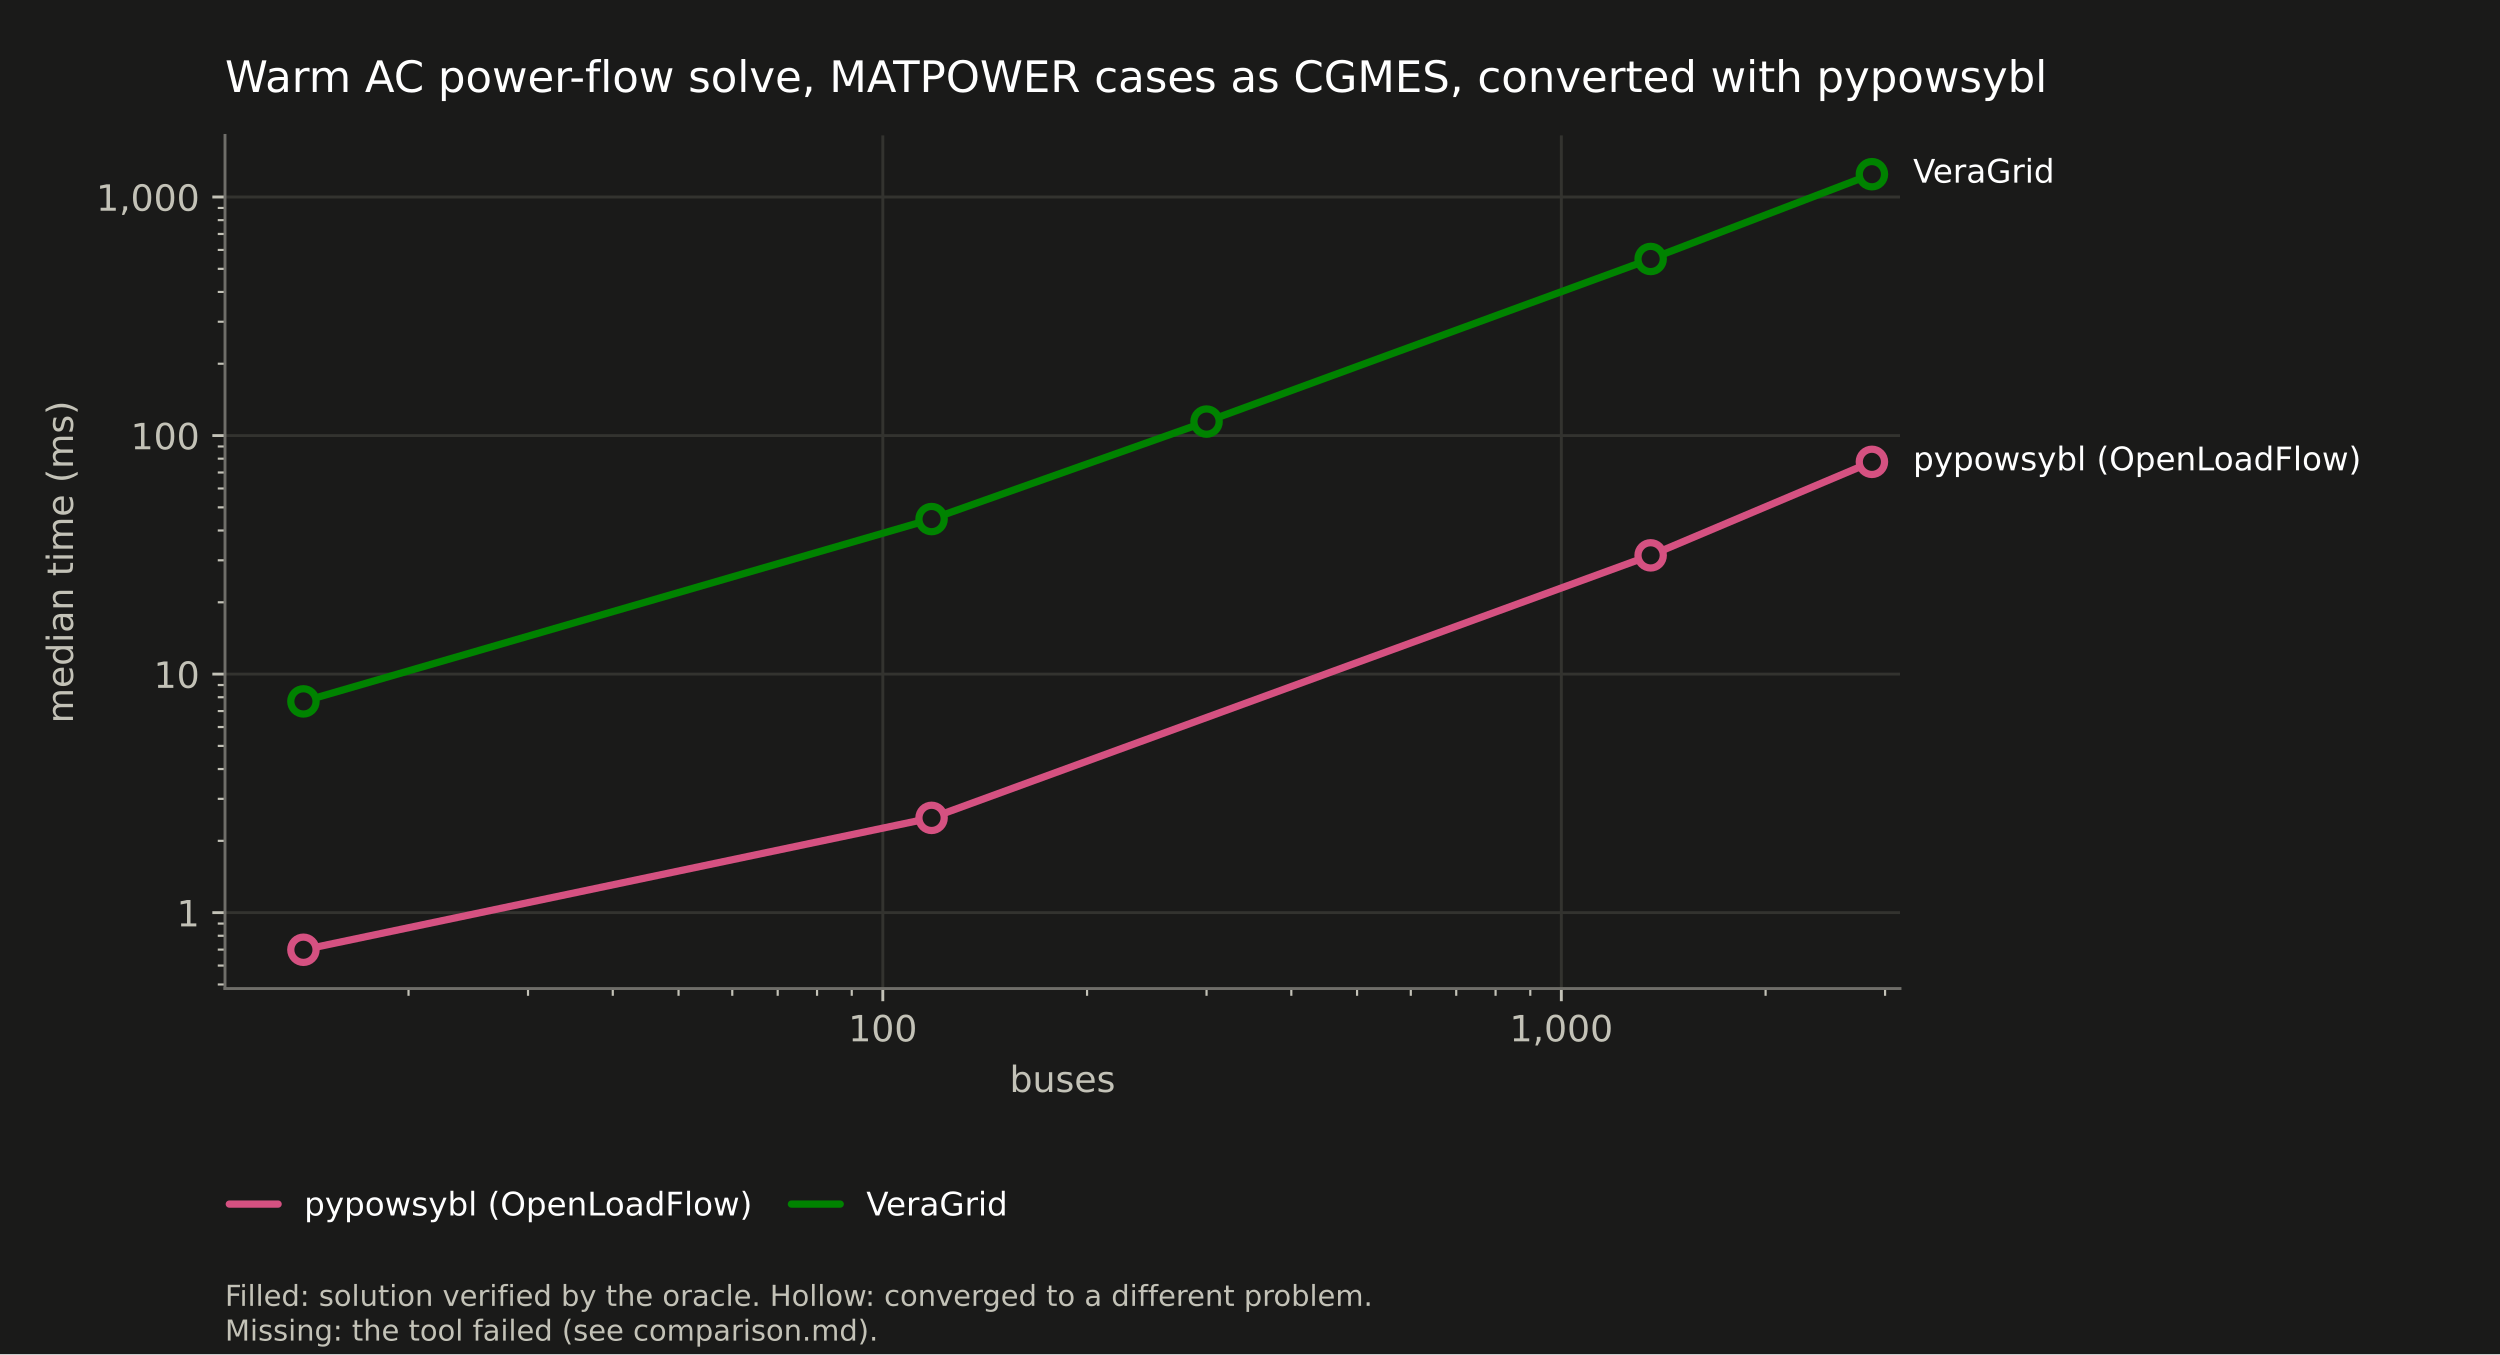
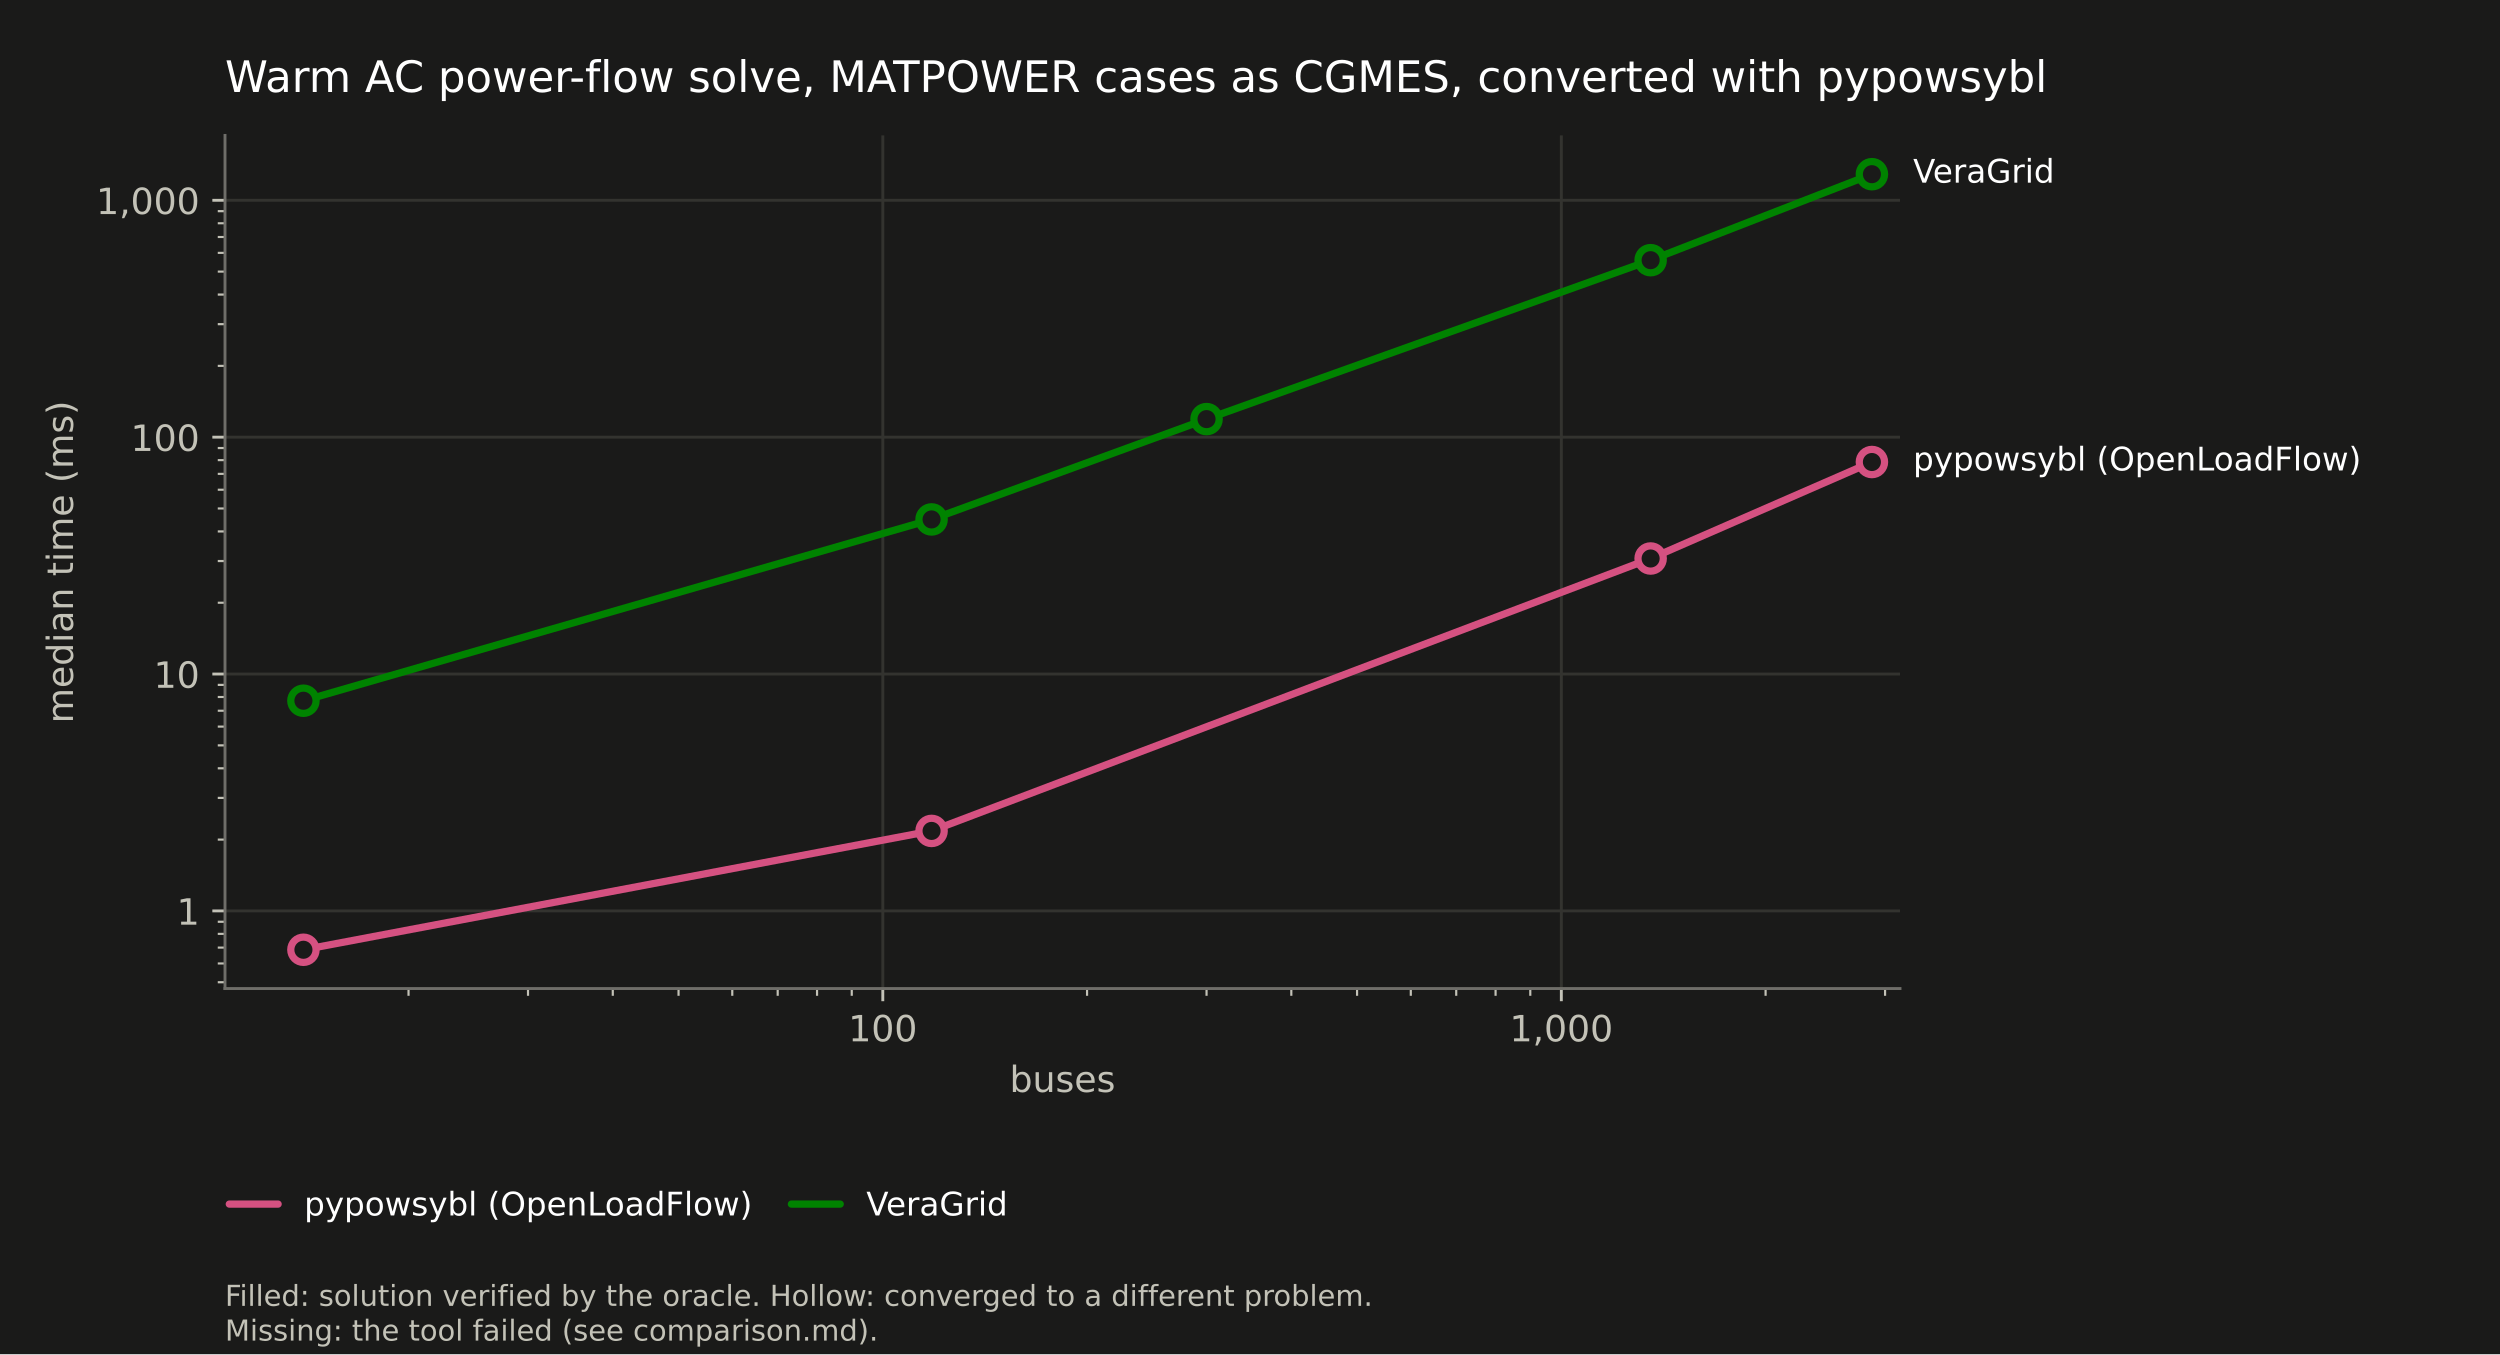
<svg xmlns="http://www.w3.org/2000/svg" xmlns:xlink="http://www.w3.org/1999/xlink" width="691.2pt" height="374.4pt" viewBox="0 0 691.2 374.4" version="1.1">
  <defs>
    <style type="text/css">*{stroke-linejoin: round; stroke-linecap: butt}</style>
  </defs>
  <g id="figure_1">
    <g id="patch_1">
      <path d="M 0 374.4  L 691.2 374.4  L 691.2 0  L 0 0  z " style="fill: #1a1a19" />
    </g>
    <g id="axes_1">
      <g id="patch_2">
        <path d="M 62.208 273.312  L 525.312 273.312  L 525.312 37.44  L 62.208 37.44  z " style="fill: #1a1a19" />
      </g>
      <g id="matplotlib.axis_1">
        <g id="xtick_1">
          <g id="line2d_1">
-             <path d="M 244.077 273.312  L 244.077 37.44  " clip-path="url(#p26930fcfd7)" style="fill: none; stroke: #33332f; stroke-width: 0.8; stroke-linecap: square" />
+             <path d="M 244.077 273.312  L 244.077 37.44  " clip-path="url(#p71d5d7badf)" style="fill: none; stroke: #33332f; stroke-width: 0.8; stroke-linecap: square" />
          </g>
          <g id="line2d_2">
            <defs>
-               <path id="ma774a01af3" d="M 0 0  L 0 3.5  " style="stroke: #c3c2b7; stroke-width: 0.8" />
+               <path id="m595af56ac6" d="M 0 0  L 0 3.5  " style="stroke: #c3c2b7; stroke-width: 0.8" />
            </defs>
            <g>
-               <use xlink:href="#ma774a01af3" x="244.077" y="273.312" style="fill: #c3c2b7; stroke: #c3c2b7; stroke-width: 0.8" />
+               <use xlink:href="#m595af56ac6" x="244.077" y="273.312" style="fill: #c3c2b7; stroke: #c3c2b7; stroke-width: 0.8" />
            </g>
          </g>
          <g id="text_1">
            <text style="font-size: 10px; font-family: 'DejaVu Sans', 'Bitstream Vera Sans', 'Computer Modern Sans Serif', 'Lucida Grande', 'Verdana', 'Geneva', 'Lucid', 'Arial', 'Helvetica', 'Avant Garde', sans-serif; text-anchor: middle; fill: #c3c2b7" x="244.077" y="287.91" transform="rotate(-0 244.0769 287.9097)">100</text>
          </g>
        </g>
        <g id="xtick_2">
          <g id="line2d_3">
-             <path d="M 431.677 273.312  L 431.677 37.44  " clip-path="url(#p26930fcfd7)" style="fill: none; stroke: #33332f; stroke-width: 0.8; stroke-linecap: square" />
+             <path d="M 431.677 273.312  L 431.677 37.44  " clip-path="url(#p71d5d7badf)" style="fill: none; stroke: #33332f; stroke-width: 0.8; stroke-linecap: square" />
          </g>
          <g id="line2d_4">
            <g>
-               <use xlink:href="#ma774a01af3" x="431.677" y="273.312" style="fill: #c3c2b7; stroke: #c3c2b7; stroke-width: 0.8" />
+               <use xlink:href="#m595af56ac6" x="431.677" y="273.312" style="fill: #c3c2b7; stroke: #c3c2b7; stroke-width: 0.8" />
            </g>
          </g>
          <g id="text_2">
            <text style="font-size: 10px; font-family: 'DejaVu Sans', 'Bitstream Vera Sans', 'Computer Modern Sans Serif', 'Lucida Grande', 'Verdana', 'Geneva', 'Lucid', 'Arial', 'Helvetica', 'Avant Garde', sans-serif; text-anchor: middle; fill: #c3c2b7" x="431.677" y="287.91" transform="rotate(-0 431.6766 287.9097)">1,000</text>
          </g>
        </g>
        <g id="xtick_3">
          <g id="line2d_5">
            <defs>
-               <path id="m4e3b6ad99a" d="M 0 0  L 0 2  " style="stroke: #c3c2b7; stroke-width: 0.6" />
+               <path id="m47099e27a3" d="M 0 0  L 0 2  " style="stroke: #c3c2b7; stroke-width: 0.6" />
            </defs>
            <g>
-               <use xlink:href="#m4e3b6ad99a" x="112.95" y="273.312" style="fill: #c3c2b7; stroke: #c3c2b7; stroke-width: 0.6" />
+               <use xlink:href="#m47099e27a3" x="112.95" y="273.312" style="fill: #c3c2b7; stroke: #c3c2b7; stroke-width: 0.6" />
            </g>
          </g>
        </g>
        <g id="xtick_4">
          <g id="line2d_6">
            <g>
-               <use xlink:href="#m4e3b6ad99a" x="145.985" y="273.312" style="fill: #c3c2b7; stroke: #c3c2b7; stroke-width: 0.6" />
+               <use xlink:href="#m47099e27a3" x="145.985" y="273.312" style="fill: #c3c2b7; stroke: #c3c2b7; stroke-width: 0.6" />
            </g>
          </g>
        </g>
        <g id="xtick_5">
          <g id="line2d_7">
            <g>
-               <use xlink:href="#m4e3b6ad99a" x="169.423" y="273.312" style="fill: #c3c2b7; stroke: #c3c2b7; stroke-width: 0.6" />
+               <use xlink:href="#m47099e27a3" x="169.423" y="273.312" style="fill: #c3c2b7; stroke: #c3c2b7; stroke-width: 0.6" />
            </g>
          </g>
        </g>
        <g id="xtick_6">
          <g id="line2d_8">
            <g>
-               <use xlink:href="#m4e3b6ad99a" x="187.604" y="273.312" style="fill: #c3c2b7; stroke: #c3c2b7; stroke-width: 0.6" />
+               <use xlink:href="#m47099e27a3" x="187.604" y="273.312" style="fill: #c3c2b7; stroke: #c3c2b7; stroke-width: 0.6" />
            </g>
          </g>
        </g>
        <g id="xtick_7">
          <g id="line2d_9">
            <g>
-               <use xlink:href="#m4e3b6ad99a" x="202.458" y="273.312" style="fill: #c3c2b7; stroke: #c3c2b7; stroke-width: 0.6" />
+               <use xlink:href="#m47099e27a3" x="202.458" y="273.312" style="fill: #c3c2b7; stroke: #c3c2b7; stroke-width: 0.6" />
            </g>
          </g>
        </g>
        <g id="xtick_8">
          <g id="line2d_10">
            <g>
-               <use xlink:href="#m4e3b6ad99a" x="215.017" y="273.312" style="fill: #c3c2b7; stroke: #c3c2b7; stroke-width: 0.6" />
+               <use xlink:href="#m47099e27a3" x="215.017" y="273.312" style="fill: #c3c2b7; stroke: #c3c2b7; stroke-width: 0.6" />
            </g>
          </g>
        </g>
        <g id="xtick_9">
          <g id="line2d_11">
            <g>
-               <use xlink:href="#m4e3b6ad99a" x="225.897" y="273.312" style="fill: #c3c2b7; stroke: #c3c2b7; stroke-width: 0.6" />
+               <use xlink:href="#m47099e27a3" x="225.897" y="273.312" style="fill: #c3c2b7; stroke: #c3c2b7; stroke-width: 0.6" />
            </g>
          </g>
        </g>
        <g id="xtick_10">
          <g id="line2d_12">
            <g>
-               <use xlink:href="#m4e3b6ad99a" x="235.493" y="273.312" style="fill: #c3c2b7; stroke: #c3c2b7; stroke-width: 0.6" />
+               <use xlink:href="#m47099e27a3" x="235.493" y="273.312" style="fill: #c3c2b7; stroke: #c3c2b7; stroke-width: 0.6" />
            </g>
          </g>
        </g>
        <g id="xtick_11">
          <g id="line2d_13">
            <g>
-               <use xlink:href="#m4e3b6ad99a" x="300.55" y="273.312" style="fill: #c3c2b7; stroke: #c3c2b7; stroke-width: 0.6" />
+               <use xlink:href="#m47099e27a3" x="300.55" y="273.312" style="fill: #c3c2b7; stroke: #c3c2b7; stroke-width: 0.6" />
            </g>
          </g>
        </g>
        <g id="xtick_12">
          <g id="line2d_14">
            <g>
-               <use xlink:href="#m4e3b6ad99a" x="333.585" y="273.312" style="fill: #c3c2b7; stroke: #c3c2b7; stroke-width: 0.6" />
+               <use xlink:href="#m47099e27a3" x="333.585" y="273.312" style="fill: #c3c2b7; stroke: #c3c2b7; stroke-width: 0.6" />
            </g>
          </g>
        </g>
        <g id="xtick_13">
          <g id="line2d_15">
            <g>
-               <use xlink:href="#m4e3b6ad99a" x="357.023" y="273.312" style="fill: #c3c2b7; stroke: #c3c2b7; stroke-width: 0.6" />
+               <use xlink:href="#m47099e27a3" x="357.023" y="273.312" style="fill: #c3c2b7; stroke: #c3c2b7; stroke-width: 0.6" />
            </g>
          </g>
        </g>
        <g id="xtick_14">
          <g id="line2d_16">
            <g>
-               <use xlink:href="#m4e3b6ad99a" x="375.203" y="273.312" style="fill: #c3c2b7; stroke: #c3c2b7; stroke-width: 0.6" />
+               <use xlink:href="#m47099e27a3" x="375.203" y="273.312" style="fill: #c3c2b7; stroke: #c3c2b7; stroke-width: 0.6" />
            </g>
          </g>
        </g>
        <g id="xtick_15">
          <g id="line2d_17">
            <g>
-               <use xlink:href="#m4e3b6ad99a" x="390.058" y="273.312" style="fill: #c3c2b7; stroke: #c3c2b7; stroke-width: 0.6" />
+               <use xlink:href="#m47099e27a3" x="390.058" y="273.312" style="fill: #c3c2b7; stroke: #c3c2b7; stroke-width: 0.6" />
            </g>
          </g>
        </g>
        <g id="xtick_16">
          <g id="line2d_18">
            <g>
-               <use xlink:href="#m4e3b6ad99a" x="402.617" y="273.312" style="fill: #c3c2b7; stroke: #c3c2b7; stroke-width: 0.6" />
+               <use xlink:href="#m47099e27a3" x="402.617" y="273.312" style="fill: #c3c2b7; stroke: #c3c2b7; stroke-width: 0.6" />
            </g>
          </g>
        </g>
        <g id="xtick_17">
          <g id="line2d_19">
            <g>
-               <use xlink:href="#m4e3b6ad99a" x="413.496" y="273.312" style="fill: #c3c2b7; stroke: #c3c2b7; stroke-width: 0.6" />
+               <use xlink:href="#m47099e27a3" x="413.496" y="273.312" style="fill: #c3c2b7; stroke: #c3c2b7; stroke-width: 0.6" />
            </g>
          </g>
        </g>
        <g id="xtick_18">
          <g id="line2d_20">
            <g>
-               <use xlink:href="#m4e3b6ad99a" x="423.093" y="273.312" style="fill: #c3c2b7; stroke: #c3c2b7; stroke-width: 0.6" />
+               <use xlink:href="#m47099e27a3" x="423.093" y="273.312" style="fill: #c3c2b7; stroke: #c3c2b7; stroke-width: 0.6" />
            </g>
          </g>
        </g>
        <g id="xtick_19">
          <g id="line2d_21">
            <g>
-               <use xlink:href="#m4e3b6ad99a" x="488.15" y="273.312" style="fill: #c3c2b7; stroke: #c3c2b7; stroke-width: 0.6" />
+               <use xlink:href="#m47099e27a3" x="488.15" y="273.312" style="fill: #c3c2b7; stroke: #c3c2b7; stroke-width: 0.6" />
            </g>
          </g>
        </g>
        <g id="xtick_20">
          <g id="line2d_22">
            <g>
-               <use xlink:href="#m4e3b6ad99a" x="521.184" y="273.312" style="fill: #c3c2b7; stroke: #c3c2b7; stroke-width: 0.6" />
+               <use xlink:href="#m47099e27a3" x="521.184" y="273.312" style="fill: #c3c2b7; stroke: #c3c2b7; stroke-width: 0.6" />
            </g>
          </g>
        </g>
        <g id="text_3">
          <text style="font-size: 10px; font-family: 'DejaVu Sans', 'Bitstream Vera Sans', 'Computer Modern Sans Serif', 'Lucida Grande', 'Verdana', 'Geneva', 'Lucid', 'Arial', 'Helvetica', 'Avant Garde', sans-serif; text-anchor: middle; fill: #c3c2b7" x="293.76" y="301.91" transform="rotate(-0 293.76 301.9104)">buses</text>
        </g>
      </g>
      <g id="matplotlib.axis_2">
        <g id="ytick_1">
          <g id="line2d_23">
-             <path d="M 62.208 252.33  L 525.312 252.33  " clip-path="url(#p26930fcfd7)" style="fill: none; stroke: #33332f; stroke-width: 0.8; stroke-linecap: square" />
+             <path d="M 62.208 251.848  L 525.312 251.848  " clip-path="url(#p71d5d7badf)" style="fill: none; stroke: #33332f; stroke-width: 0.8; stroke-linecap: square" />
          </g>
          <g id="line2d_24">
            <defs>
-               <path id="m13fe673e84" d="M 0 0  L -3.5 0  " style="stroke: #c3c2b7; stroke-width: 0.8" />
+               <path id="m6a3ed53413" d="M 0 0  L -3.5 0  " style="stroke: #c3c2b7; stroke-width: 0.8" />
            </defs>
            <g>
-               <use xlink:href="#m13fe673e84" x="62.208" y="252.33" style="fill: #c3c2b7; stroke: #c3c2b7; stroke-width: 0.8" />
+               <use xlink:href="#m6a3ed53413" x="62.208" y="251.848" style="fill: #c3c2b7; stroke: #c3c2b7; stroke-width: 0.8" />
            </g>
          </g>
          <g id="text_4">
-             <text style="font-size: 10px; font-family: 'DejaVu Sans', 'Bitstream Vera Sans', 'Computer Modern Sans Serif', 'Lucida Grande', 'Verdana', 'Geneva', 'Lucid', 'Arial', 'Helvetica', 'Avant Garde', sans-serif; text-anchor: end; fill: #c3c2b7" x="55.208" y="256.129" transform="rotate(-0 55.208 256.1287)">1</text>
+             <text style="font-size: 10px; font-family: 'DejaVu Sans', 'Bitstream Vera Sans', 'Computer Modern Sans Serif', 'Lucida Grande', 'Verdana', 'Geneva', 'Lucid', 'Arial', 'Helvetica', 'Avant Garde', sans-serif; text-anchor: end; fill: #c3c2b7" x="55.208" y="255.647" transform="rotate(-0 55.208 255.6473)">1</text>
          </g>
        </g>
        <g id="ytick_2">
          <g id="line2d_25">
-             <path d="M 62.208 186.376  L 525.312 186.376  " clip-path="url(#p26930fcfd7)" style="fill: none; stroke: #33332f; stroke-width: 0.8; stroke-linecap: square" />
+             <path d="M 62.208 186.359  L 525.312 186.359  " clip-path="url(#p71d5d7badf)" style="fill: none; stroke: #33332f; stroke-width: 0.8; stroke-linecap: square" />
          </g>
          <g id="line2d_26">
            <g>
-               <use xlink:href="#m13fe673e84" x="62.208" y="186.376" style="fill: #c3c2b7; stroke: #c3c2b7; stroke-width: 0.8" />
+               <use xlink:href="#m6a3ed53413" x="62.208" y="186.359" style="fill: #c3c2b7; stroke: #c3c2b7; stroke-width: 0.8" />
            </g>
          </g>
          <g id="text_5">
-             <text style="font-size: 10px; font-family: 'DejaVu Sans', 'Bitstream Vera Sans', 'Computer Modern Sans Serif', 'Lucida Grande', 'Verdana', 'Geneva', 'Lucid', 'Arial', 'Helvetica', 'Avant Garde', sans-serif; text-anchor: end; fill: #c3c2b7" x="55.208" y="190.175" transform="rotate(-0 55.208 190.175)">10</text>
+             <text style="font-size: 10px; font-family: 'DejaVu Sans', 'Bitstream Vera Sans', 'Computer Modern Sans Serif', 'Lucida Grande', 'Verdana', 'Geneva', 'Lucid', 'Arial', 'Helvetica', 'Avant Garde', sans-serif; text-anchor: end; fill: #c3c2b7" x="55.208" y="190.158" transform="rotate(-0 55.208 190.1581)">10</text>
          </g>
        </g>
        <g id="ytick_3">
          <g id="line2d_27">
-             <path d="M 62.208 120.422  L 525.312 120.422  " clip-path="url(#p26930fcfd7)" style="fill: none; stroke: #33332f; stroke-width: 0.8; stroke-linecap: square" />
+             <path d="M 62.208 120.87  L 525.312 120.87  " clip-path="url(#p71d5d7badf)" style="fill: none; stroke: #33332f; stroke-width: 0.8; stroke-linecap: square" />
          </g>
          <g id="line2d_28">
            <g>
-               <use xlink:href="#m13fe673e84" x="62.208" y="120.422" style="fill: #c3c2b7; stroke: #c3c2b7; stroke-width: 0.8" />
+               <use xlink:href="#m6a3ed53413" x="62.208" y="120.87" style="fill: #c3c2b7; stroke: #c3c2b7; stroke-width: 0.8" />
            </g>
          </g>
          <g id="text_6">
-             <text style="font-size: 10px; font-family: 'DejaVu Sans', 'Bitstream Vera Sans', 'Computer Modern Sans Serif', 'Lucida Grande', 'Verdana', 'Geneva', 'Lucid', 'Arial', 'Helvetica', 'Avant Garde', sans-serif; text-anchor: end; fill: #c3c2b7" x="55.208" y="124.221" transform="rotate(-0 55.208 124.2212)">100</text>
+             <text style="font-size: 10px; font-family: 'DejaVu Sans', 'Bitstream Vera Sans', 'Computer Modern Sans Serif', 'Lucida Grande', 'Verdana', 'Geneva', 'Lucid', 'Arial', 'Helvetica', 'Avant Garde', sans-serif; text-anchor: end; fill: #c3c2b7" x="55.208" y="124.669" transform="rotate(-0 55.208 124.669)">100</text>
          </g>
        </g>
        <g id="ytick_4">
          <g id="line2d_29">
-             <path d="M 62.208 54.469  L 525.312 54.469  " clip-path="url(#p26930fcfd7)" style="fill: none; stroke: #33332f; stroke-width: 0.8; stroke-linecap: square" />
+             <path d="M 62.208 55.381  L 525.312 55.381  " clip-path="url(#p71d5d7badf)" style="fill: none; stroke: #33332f; stroke-width: 0.8; stroke-linecap: square" />
          </g>
          <g id="line2d_30">
            <g>
-               <use xlink:href="#m13fe673e84" x="62.208" y="54.469" style="fill: #c3c2b7; stroke: #c3c2b7; stroke-width: 0.8" />
+               <use xlink:href="#m6a3ed53413" x="62.208" y="55.381" style="fill: #c3c2b7; stroke: #c3c2b7; stroke-width: 0.8" />
            </g>
          </g>
          <g id="text_7">
-             <text style="font-size: 10px; font-family: 'DejaVu Sans', 'Bitstream Vera Sans', 'Computer Modern Sans Serif', 'Lucida Grande', 'Verdana', 'Geneva', 'Lucid', 'Arial', 'Helvetica', 'Avant Garde', sans-serif; text-anchor: end; fill: #c3c2b7" x="55.208" y="58.267" transform="rotate(-0 55.208 58.26743)">1,000</text>
+             <text style="font-size: 10px; font-family: 'DejaVu Sans', 'Bitstream Vera Sans', 'Computer Modern Sans Serif', 'Lucida Grande', 'Verdana', 'Geneva', 'Lucid', 'Arial', 'Helvetica', 'Avant Garde', sans-serif; text-anchor: end; fill: #c3c2b7" x="55.208" y="59.18" transform="rotate(-0 55.208 59.17981)">1,000</text>
          </g>
        </g>
        <g id="ytick_5">
          <g id="line2d_31">
            <defs>
-               <path id="mf9c1016e75" d="M 0 0  L -2 0  " style="stroke: #c3c2b7; stroke-width: 0.6" />
+               <path id="m0585dd5bfb" d="M 0 0  L -2 0  " style="stroke: #c3c2b7; stroke-width: 0.6" />
            </defs>
            <g>
-               <use xlink:href="#mf9c1016e75" x="62.208" y="272.184" style="fill: #c3c2b7; stroke: #c3c2b7; stroke-width: 0.6" />
+               <use xlink:href="#m0585dd5bfb" x="62.208" y="271.563" style="fill: #c3c2b7; stroke: #c3c2b7; stroke-width: 0.6" />
            </g>
          </g>
        </g>
        <g id="ytick_6">
          <g id="line2d_32">
            <g>
-               <use xlink:href="#mf9c1016e75" x="62.208" y="266.962" style="fill: #c3c2b7; stroke: #c3c2b7; stroke-width: 0.6" />
+               <use xlink:href="#m0585dd5bfb" x="62.208" y="266.377" style="fill: #c3c2b7; stroke: #c3c2b7; stroke-width: 0.6" />
            </g>
          </g>
        </g>
        <g id="ytick_7">
          <g id="line2d_33">
            <g>
-               <use xlink:href="#mf9c1016e75" x="62.208" y="262.546" style="fill: #c3c2b7; stroke: #c3c2b7; stroke-width: 0.6" />
+               <use xlink:href="#m0585dd5bfb" x="62.208" y="261.993" style="fill: #c3c2b7; stroke: #c3c2b7; stroke-width: 0.6" />
            </g>
          </g>
        </g>
        <g id="ytick_8">
          <g id="line2d_34">
            <g>
-               <use xlink:href="#mf9c1016e75" x="62.208" y="258.721" style="fill: #c3c2b7; stroke: #c3c2b7; stroke-width: 0.6" />
+               <use xlink:href="#m0585dd5bfb" x="62.208" y="258.195" style="fill: #c3c2b7; stroke: #c3c2b7; stroke-width: 0.6" />
            </g>
          </g>
        </g>
        <g id="ytick_9">
          <g id="line2d_35">
            <g>
-               <use xlink:href="#mf9c1016e75" x="62.208" y="255.348" style="fill: #c3c2b7; stroke: #c3c2b7; stroke-width: 0.6" />
+               <use xlink:href="#m0585dd5bfb" x="62.208" y="254.845" style="fill: #c3c2b7; stroke: #c3c2b7; stroke-width: 0.6" />
            </g>
          </g>
        </g>
        <g id="ytick_10">
          <g id="line2d_36">
            <g>
-               <use xlink:href="#mf9c1016e75" x="62.208" y="232.476" style="fill: #c3c2b7; stroke: #c3c2b7; stroke-width: 0.6" />
+               <use xlink:href="#m0585dd5bfb" x="62.208" y="232.134" style="fill: #c3c2b7; stroke: #c3c2b7; stroke-width: 0.6" />
            </g>
          </g>
        </g>
        <g id="ytick_11">
          <g id="line2d_37">
            <g>
-               <use xlink:href="#mf9c1016e75" x="62.208" y="220.862" style="fill: #c3c2b7; stroke: #c3c2b7; stroke-width: 0.6" />
+               <use xlink:href="#m0585dd5bfb" x="62.208" y="220.602" style="fill: #c3c2b7; stroke: #c3c2b7; stroke-width: 0.6" />
            </g>
          </g>
        </g>
        <g id="ytick_12">
          <g id="line2d_38">
            <g>
-               <use xlink:href="#mf9c1016e75" x="62.208" y="212.622" style="fill: #c3c2b7; stroke: #c3c2b7; stroke-width: 0.6" />
+               <use xlink:href="#m0585dd5bfb" x="62.208" y="212.42" style="fill: #c3c2b7; stroke: #c3c2b7; stroke-width: 0.6" />
            </g>
          </g>
        </g>
        <g id="ytick_13">
          <g id="line2d_39">
            <g>
-               <use xlink:href="#mf9c1016e75" x="62.208" y="206.23" style="fill: #c3c2b7; stroke: #c3c2b7; stroke-width: 0.6" />
+               <use xlink:href="#m0585dd5bfb" x="62.208" y="206.074" style="fill: #c3c2b7; stroke: #c3c2b7; stroke-width: 0.6" />
            </g>
          </g>
        </g>
        <g id="ytick_14">
          <g id="line2d_40">
            <g>
-               <use xlink:href="#mf9c1016e75" x="62.208" y="201.008" style="fill: #c3c2b7; stroke: #c3c2b7; stroke-width: 0.6" />
+               <use xlink:href="#m0585dd5bfb" x="62.208" y="200.888" style="fill: #c3c2b7; stroke: #c3c2b7; stroke-width: 0.6" />
            </g>
          </g>
        </g>
        <g id="ytick_15">
          <g id="line2d_41">
            <g>
-               <use xlink:href="#mf9c1016e75" x="62.208" y="196.593" style="fill: #c3c2b7; stroke: #c3c2b7; stroke-width: 0.6" />
+               <use xlink:href="#m0585dd5bfb" x="62.208" y="196.504" style="fill: #c3c2b7; stroke: #c3c2b7; stroke-width: 0.6" />
            </g>
          </g>
        </g>
        <g id="ytick_16">
          <g id="line2d_42">
            <g>
-               <use xlink:href="#mf9c1016e75" x="62.208" y="192.768" style="fill: #c3c2b7; stroke: #c3c2b7; stroke-width: 0.6" />
+               <use xlink:href="#m0585dd5bfb" x="62.208" y="192.706" style="fill: #c3c2b7; stroke: #c3c2b7; stroke-width: 0.6" />
            </g>
          </g>
        </g>
        <g id="ytick_17">
          <g id="line2d_43">
            <g>
-               <use xlink:href="#mf9c1016e75" x="62.208" y="189.394" style="fill: #c3c2b7; stroke: #c3c2b7; stroke-width: 0.6" />
+               <use xlink:href="#m0585dd5bfb" x="62.208" y="189.356" style="fill: #c3c2b7; stroke: #c3c2b7; stroke-width: 0.6" />
            </g>
          </g>
        </g>
        <g id="ytick_18">
          <g id="line2d_44">
            <g>
-               <use xlink:href="#mf9c1016e75" x="62.208" y="166.522" style="fill: #c3c2b7; stroke: #c3c2b7; stroke-width: 0.6" />
+               <use xlink:href="#m0585dd5bfb" x="62.208" y="166.645" style="fill: #c3c2b7; stroke: #c3c2b7; stroke-width: 0.6" />
            </g>
          </g>
        </g>
        <g id="ytick_19">
          <g id="line2d_45">
            <g>
-               <use xlink:href="#mf9c1016e75" x="62.208" y="154.908" style="fill: #c3c2b7; stroke: #c3c2b7; stroke-width: 0.6" />
+               <use xlink:href="#m0585dd5bfb" x="62.208" y="155.113" style="fill: #c3c2b7; stroke: #c3c2b7; stroke-width: 0.6" />
            </g>
          </g>
        </g>
        <g id="ytick_20">
          <g id="line2d_46">
            <g>
-               <use xlink:href="#mf9c1016e75" x="62.208" y="146.668" style="fill: #c3c2b7; stroke: #c3c2b7; stroke-width: 0.6" />
+               <use xlink:href="#m0585dd5bfb" x="62.208" y="146.931" style="fill: #c3c2b7; stroke: #c3c2b7; stroke-width: 0.6" />
            </g>
          </g>
        </g>
        <g id="ytick_21">
          <g id="line2d_47">
            <g>
-               <use xlink:href="#mf9c1016e75" x="62.208" y="140.276" style="fill: #c3c2b7; stroke: #c3c2b7; stroke-width: 0.6" />
+               <use xlink:href="#m0585dd5bfb" x="62.208" y="140.584" style="fill: #c3c2b7; stroke: #c3c2b7; stroke-width: 0.6" />
            </g>
          </g>
        </g>
        <g id="ytick_22">
          <g id="line2d_48">
            <g>
-               <use xlink:href="#mf9c1016e75" x="62.208" y="135.054" style="fill: #c3c2b7; stroke: #c3c2b7; stroke-width: 0.6" />
+               <use xlink:href="#m0585dd5bfb" x="62.208" y="135.399" style="fill: #c3c2b7; stroke: #c3c2b7; stroke-width: 0.6" />
            </g>
          </g>
        </g>
        <g id="ytick_23">
          <g id="line2d_49">
            <g>
-               <use xlink:href="#mf9c1016e75" x="62.208" y="130.639" style="fill: #c3c2b7; stroke: #c3c2b7; stroke-width: 0.6" />
+               <use xlink:href="#m0585dd5bfb" x="62.208" y="131.015" style="fill: #c3c2b7; stroke: #c3c2b7; stroke-width: 0.6" />
            </g>
          </g>
        </g>
        <g id="ytick_24">
          <g id="line2d_50">
            <g>
-               <use xlink:href="#mf9c1016e75" x="62.208" y="126.814" style="fill: #c3c2b7; stroke: #c3c2b7; stroke-width: 0.6" />
+               <use xlink:href="#m0585dd5bfb" x="62.208" y="127.217" style="fill: #c3c2b7; stroke: #c3c2b7; stroke-width: 0.6" />
            </g>
          </g>
        </g>
        <g id="ytick_25">
          <g id="line2d_51">
            <g>
-               <use xlink:href="#mf9c1016e75" x="62.208" y="123.44" style="fill: #c3c2b7; stroke: #c3c2b7; stroke-width: 0.6" />
+               <use xlink:href="#m0585dd5bfb" x="62.208" y="123.867" style="fill: #c3c2b7; stroke: #c3c2b7; stroke-width: 0.6" />
            </g>
          </g>
        </g>
        <g id="ytick_26">
          <g id="line2d_52">
            <g>
-               <use xlink:href="#mf9c1016e75" x="62.208" y="100.568" style="fill: #c3c2b7; stroke: #c3c2b7; stroke-width: 0.6" />
+               <use xlink:href="#m0585dd5bfb" x="62.208" y="101.156" style="fill: #c3c2b7; stroke: #c3c2b7; stroke-width: 0.6" />
            </g>
          </g>
        </g>
        <g id="ytick_27">
          <g id="line2d_53">
            <g>
-               <use xlink:href="#mf9c1016e75" x="62.208" y="88.954" style="fill: #c3c2b7; stroke: #c3c2b7; stroke-width: 0.6" />
+               <use xlink:href="#m0585dd5bfb" x="62.208" y="89.624" style="fill: #c3c2b7; stroke: #c3c2b7; stroke-width: 0.6" />
            </g>
          </g>
        </g>
        <g id="ytick_28">
          <g id="line2d_54">
            <g>
-               <use xlink:href="#mf9c1016e75" x="62.208" y="80.714" style="fill: #c3c2b7; stroke: #c3c2b7; stroke-width: 0.6" />
+               <use xlink:href="#m0585dd5bfb" x="62.208" y="81.442" style="fill: #c3c2b7; stroke: #c3c2b7; stroke-width: 0.6" />
            </g>
          </g>
        </g>
        <g id="ytick_29">
          <g id="line2d_55">
            <g>
-               <use xlink:href="#mf9c1016e75" x="62.208" y="74.323" style="fill: #c3c2b7; stroke: #c3c2b7; stroke-width: 0.6" />
+               <use xlink:href="#m0585dd5bfb" x="62.208" y="75.095" style="fill: #c3c2b7; stroke: #c3c2b7; stroke-width: 0.6" />
            </g>
          </g>
        </g>
        <g id="ytick_30">
          <g id="line2d_56">
            <g>
-               <use xlink:href="#mf9c1016e75" x="62.208" y="69.1" style="fill: #c3c2b7; stroke: #c3c2b7; stroke-width: 0.6" />
+               <use xlink:href="#m0585dd5bfb" x="62.208" y="69.91" style="fill: #c3c2b7; stroke: #c3c2b7; stroke-width: 0.6" />
            </g>
          </g>
        </g>
        <g id="ytick_31">
          <g id="line2d_57">
            <g>
-               <use xlink:href="#mf9c1016e75" x="62.208" y="64.685" style="fill: #c3c2b7; stroke: #c3c2b7; stroke-width: 0.6" />
+               <use xlink:href="#m0585dd5bfb" x="62.208" y="65.525" style="fill: #c3c2b7; stroke: #c3c2b7; stroke-width: 0.6" />
            </g>
          </g>
        </g>
        <g id="ytick_32">
          <g id="line2d_58">
            <g>
-               <use xlink:href="#mf9c1016e75" x="62.208" y="60.86" style="fill: #c3c2b7; stroke: #c3c2b7; stroke-width: 0.6" />
+               <use xlink:href="#m0585dd5bfb" x="62.208" y="61.728" style="fill: #c3c2b7; stroke: #c3c2b7; stroke-width: 0.6" />
            </g>
          </g>
        </g>
        <g id="ytick_33">
          <g id="line2d_59">
            <g>
-               <use xlink:href="#mf9c1016e75" x="62.208" y="57.486" style="fill: #c3c2b7; stroke: #c3c2b7; stroke-width: 0.6" />
+               <use xlink:href="#m0585dd5bfb" x="62.208" y="58.378" style="fill: #c3c2b7; stroke: #c3c2b7; stroke-width: 0.6" />
            </g>
          </g>
        </g>
        <g id="text_8">
          <text style="font-size: 10px; font-family: 'DejaVu Sans', 'Bitstream Vera Sans', 'Computer Modern Sans Serif', 'Lucida Grande', 'Verdana', 'Geneva', 'Lucid', 'Arial', 'Helvetica', 'Avant Garde', sans-serif; text-anchor: middle; fill: #c3c2b7" x="20.178" y="155.376" transform="rotate(-90 20.17753 155.376)">median time (ms)</text>
        </g>
      </g>
      <g id="line2d_60">
-         <path d="M 83.891 262.591  L 257.562 226.125  L 456.368 153.544  L 517.547 127.691  " clip-path="url(#p26930fcfd7)" style="fill: none; stroke: #d55181; stroke-width: 2; stroke-linecap: round" />
+         <path d="M 83.891 262.591  L 257.562 229.731  L 456.368 154.416  L 517.547 127.738  " clip-path="url(#p71d5d7badf)" style="fill: none; stroke: #d55181; stroke-width: 2; stroke-linecap: round" />
      </g>
      <g id="line2d_61">
-         <path d="M 83.891 193.921  L 257.562 143.514  L 333.585 116.56  L 456.368 71.602  L 517.547 48.161  " clip-path="url(#p26930fcfd7)" style="fill: none; stroke: #008300; stroke-width: 2; stroke-linecap: round" />
+         <path d="M 83.891 193.739  L 257.562 143.613  L 333.585 115.874  L 456.368 71.935  L 517.547 48.161  " clip-path="url(#p71d5d7badf)" style="fill: none; stroke: #008300; stroke-width: 2; stroke-linecap: round" />
      </g>
      <g id="patch_3">
        <path d="M 62.208 273.312  L 62.208 37.44  " style="fill: none; stroke: #6f6e69; stroke-width: 0.8; stroke-linejoin: miter; stroke-linecap: square" />
      </g>
      <g id="patch_4">
        <path d="M 62.208 273.312  L 525.312 273.312  " style="fill: none; stroke: #6f6e69; stroke-width: 0.8; stroke-linejoin: miter; stroke-linecap: square" />
      </g>
      <g id="line2d_62">
        <defs>
-           <path id="m5ef67d057c" d="M 0 3.5  C 0.928 3.5 1.819 3.131 2.475 2.475  C 3.131 1.819 3.5 0.928 3.5 0  C 3.5 -0.928 3.131 -1.819 2.475 -2.475  C 1.819 -3.131 0.928 -3.5 0 -3.5  C -0.928 -3.5 -1.819 -3.131 -2.475 -2.475  C -3.131 -1.819 -3.5 -0.928 -3.5 0  C -3.5 0.928 -3.131 1.819 -2.475 2.475  C -1.819 3.131 -0.928 3.5 0 3.5  z " style="stroke: #d55181; stroke-width: 2" />
+           <path id="me6528f5b9f" d="M 0 3.5  C 0.928 3.5 1.819 3.131 2.475 2.475  C 3.131 1.819 3.5 0.928 3.5 0  C 3.5 -0.928 3.131 -1.819 2.475 -2.475  C 1.819 -3.131 0.928 -3.5 0 -3.5  C -0.928 -3.5 -1.819 -3.131 -2.475 -2.475  C -3.131 -1.819 -3.5 -0.928 -3.5 0  C -3.5 0.928 -3.131 1.819 -2.475 2.475  C -1.819 3.131 -0.928 3.5 0 3.5  z " style="stroke: #d55181; stroke-width: 2" />
        </defs>
-         <g clip-path="url(#p26930fcfd7)">
-           <use xlink:href="#m5ef67d057c" x="83.891" y="262.591" style="fill: #1a1a19; stroke: #d55181; stroke-width: 2" />
+         <g clip-path="url(#p71d5d7badf)">
+           <use xlink:href="#me6528f5b9f" x="83.891" y="262.591" style="fill: #1a1a19; stroke: #d55181; stroke-width: 2" />
        </g>
      </g>
      <g id="line2d_63">
-         <g clip-path="url(#p26930fcfd7)">
-           <use xlink:href="#m5ef67d057c" x="257.562" y="226.125" style="fill: #1a1a19; stroke: #d55181; stroke-width: 2" />
+         <g clip-path="url(#p71d5d7badf)">
+           <use xlink:href="#me6528f5b9f" x="257.562" y="229.731" style="fill: #1a1a19; stroke: #d55181; stroke-width: 2" />
        </g>
      </g>
      <g id="line2d_64">
-         <g clip-path="url(#p26930fcfd7)">
-           <use xlink:href="#m5ef67d057c" x="456.368" y="153.544" style="fill: #1a1a19; stroke: #d55181; stroke-width: 2" />
+         <g clip-path="url(#p71d5d7badf)">
+           <use xlink:href="#me6528f5b9f" x="456.368" y="154.416" style="fill: #1a1a19; stroke: #d55181; stroke-width: 2" />
        </g>
      </g>
      <g id="line2d_65">
-         <g clip-path="url(#p26930fcfd7)">
-           <use xlink:href="#m5ef67d057c" x="517.547" y="127.691" style="fill: #1a1a19; stroke: #d55181; stroke-width: 2" />
+         <g clip-path="url(#p71d5d7badf)">
+           <use xlink:href="#me6528f5b9f" x="517.547" y="127.738" style="fill: #1a1a19; stroke: #d55181; stroke-width: 2" />
        </g>
      </g>
      <g id="line2d_66">
        <defs>
-           <path id="m052607ad17" d="M 0 3.5  C 0.928 3.5 1.819 3.131 2.475 2.475  C 3.131 1.819 3.5 0.928 3.5 0  C 3.5 -0.928 3.131 -1.819 2.475 -2.475  C 1.819 -3.131 0.928 -3.5 0 -3.5  C -0.928 -3.5 -1.819 -3.131 -2.475 -2.475  C -3.131 -1.819 -3.5 -0.928 -3.5 0  C -3.5 0.928 -3.131 1.819 -2.475 2.475  C -1.819 3.131 -0.928 3.5 0 3.5  z " style="stroke: #008300; stroke-width: 2" />
+           <path id="mcc5c394b4c" d="M 0 3.5  C 0.928 3.5 1.819 3.131 2.475 2.475  C 3.131 1.819 3.5 0.928 3.5 0  C 3.5 -0.928 3.131 -1.819 2.475 -2.475  C 1.819 -3.131 0.928 -3.5 0 -3.5  C -0.928 -3.5 -1.819 -3.131 -2.475 -2.475  C -3.131 -1.819 -3.5 -0.928 -3.5 0  C -3.5 0.928 -3.131 1.819 -2.475 2.475  C -1.819 3.131 -0.928 3.5 0 3.5  z " style="stroke: #008300; stroke-width: 2" />
        </defs>
-         <g clip-path="url(#p26930fcfd7)">
-           <use xlink:href="#m052607ad17" x="83.891" y="193.921" style="fill: #1a1a19; stroke: #008300; stroke-width: 2" />
+         <g clip-path="url(#p71d5d7badf)">
+           <use xlink:href="#mcc5c394b4c" x="83.891" y="193.739" style="fill: #1a1a19; stroke: #008300; stroke-width: 2" />
        </g>
      </g>
      <g id="line2d_67">
-         <g clip-path="url(#p26930fcfd7)">
-           <use xlink:href="#m052607ad17" x="257.562" y="143.514" style="fill: #1a1a19; stroke: #008300; stroke-width: 2" />
+         <g clip-path="url(#p71d5d7badf)">
+           <use xlink:href="#mcc5c394b4c" x="257.562" y="143.613" style="fill: #1a1a19; stroke: #008300; stroke-width: 2" />
        </g>
      </g>
      <g id="line2d_68">
-         <g clip-path="url(#p26930fcfd7)">
-           <use xlink:href="#m052607ad17" x="333.585" y="116.56" style="fill: #1a1a19; stroke: #008300; stroke-width: 2" />
+         <g clip-path="url(#p71d5d7badf)">
+           <use xlink:href="#mcc5c394b4c" x="333.585" y="115.874" style="fill: #1a1a19; stroke: #008300; stroke-width: 2" />
        </g>
      </g>
      <g id="line2d_69">
-         <g clip-path="url(#p26930fcfd7)">
-           <use xlink:href="#m052607ad17" x="456.368" y="71.602" style="fill: #1a1a19; stroke: #008300; stroke-width: 2" />
+         <g clip-path="url(#p71d5d7badf)">
+           <use xlink:href="#mcc5c394b4c" x="456.368" y="71.935" style="fill: #1a1a19; stroke: #008300; stroke-width: 2" />
        </g>
      </g>
      <g id="line2d_70">
-         <g clip-path="url(#p26930fcfd7)">
-           <use xlink:href="#m052607ad17" x="517.547" y="48.161" style="fill: #1a1a19; stroke: #008300; stroke-width: 2" />
+         <g clip-path="url(#p71d5d7badf)">
+           <use xlink:href="#mcc5c394b4c" x="517.547" y="48.161" style="fill: #1a1a19; stroke: #008300; stroke-width: 2" />
        </g>
      </g>
      <g id="text_9">
-         <text style="font-size: 9px; font-family: 'DejaVu Sans', 'Bitstream Vera Sans', 'Computer Modern Sans Serif', 'Lucida Grande', 'Verdana', 'Geneva', 'Lucid', 'Arial', 'Helvetica', 'Avant Garde', sans-serif; text-anchor: start; fill: #ffffff" x="528.934" y="130.029" transform="rotate(-0 528.9336 130.029)">pypowsybl (OpenLoadFlow)</text>
+         <text style="font-size: 9px; font-family: 'DejaVu Sans', 'Bitstream Vera Sans', 'Computer Modern Sans Serif', 'Lucida Grande', 'Verdana', 'Geneva', 'Lucid', 'Arial', 'Helvetica', 'Avant Garde', sans-serif; text-anchor: start; fill: #ffffff" x="528.934" y="130.076" transform="rotate(-0 528.9336 130.0761)">pypowsybl (OpenLoadFlow)</text>
      </g>
      <g id="text_10">
        <text style="font-size: 9px; font-family: 'DejaVu Sans', 'Bitstream Vera Sans', 'Computer Modern Sans Serif', 'Lucida Grande', 'Verdana', 'Geneva', 'Lucid', 'Arial', 'Helvetica', 'Avant Garde', sans-serif; text-anchor: start; fill: #ffffff" x="528.934" y="50.5" transform="rotate(-0 528.9336 50.4997)">VeraGrid</text>
      </g>
      <g id="text_11">
        <text style="font-size: 12px; font-family: 'DejaVu Sans', 'Bitstream Vera Sans', 'Computer Modern Sans Serif', 'Lucida Grande', 'Verdana', 'Geneva', 'Lucid', 'Arial', 'Helvetica', 'Avant Garde', sans-serif; text-anchor: start; fill: #ffffff" x="62.208" y="25.44" transform="rotate(-0 62.208 25.44)">Warm AC power-flow solve, MATPOWER cases as CGMES, converted with pypowsybl</text>
      </g>
    </g>
    <g id="text_12">
      <text style="font-size: 8px; font-family: 'DejaVu Sans', 'Bitstream Vera Sans', 'Computer Modern Sans Serif', 'Lucida Grande', 'Verdana', 'Geneva', 'Lucid', 'Arial', 'Helvetica', 'Avant Garde', sans-serif; fill: #c3c2b7" transform="translate(62.208 361.0538)">Filled: solution verified by the oracle. Hollow: converged to a different problem.</text>
      <text style="font-size: 8px; font-family: 'DejaVu Sans', 'Bitstream Vera Sans', 'Computer Modern Sans Serif', 'Lucida Grande', 'Verdana', 'Geneva', 'Lucid', 'Arial', 'Helvetica', 'Avant Garde', sans-serif; fill: #c3c2b7" transform="translate(62.208 370.656)">Missing: the tool failed (see comparison.md).</text>
    </g>
    <g id="legend_1">
      <g id="line2d_71">
        <path d="M 63.396 332.908  L 70.146 332.908  L 76.896 332.908  " style="fill: none; stroke: #d55181; stroke-width: 2; stroke-linecap: round" />
      </g>
      <g id="text_13">
        <text style="font-size: 9px; font-family: 'DejaVu Sans', 'Bitstream Vera Sans', 'Computer Modern Sans Serif', 'Lucida Grande', 'Verdana', 'Geneva', 'Lucid', 'Arial', 'Helvetica', 'Avant Garde', sans-serif; text-anchor: start; fill: #ffffff" x="84.096" y="336.058" transform="rotate(-0 84.096 336.0579)">pypowsybl (OpenLoadFlow)</text>
      </g>
      <g id="line2d_72">
        <path d="M 218.806 332.908  L 225.556 332.908  L 232.306 332.908  " style="fill: none; stroke: #008300; stroke-width: 2; stroke-linecap: round" />
      </g>
      <g id="text_14">
        <text style="font-size: 9px; font-family: 'DejaVu Sans', 'Bitstream Vera Sans', 'Computer Modern Sans Serif', 'Lucida Grande', 'Verdana', 'Geneva', 'Lucid', 'Arial', 'Helvetica', 'Avant Garde', sans-serif; text-anchor: start; fill: #ffffff" x="239.506" y="336.058" transform="rotate(-0 239.5063 336.0579)">VeraGrid</text>
      </g>
    </g>
  </g>
  <defs>
-     <clipPath id="p26930fcfd7">
+     <clipPath id="p71d5d7badf">
      <rect x="62.208" y="37.44" width="463.104" height="235.872" />
    </clipPath>
  </defs>
</svg>
